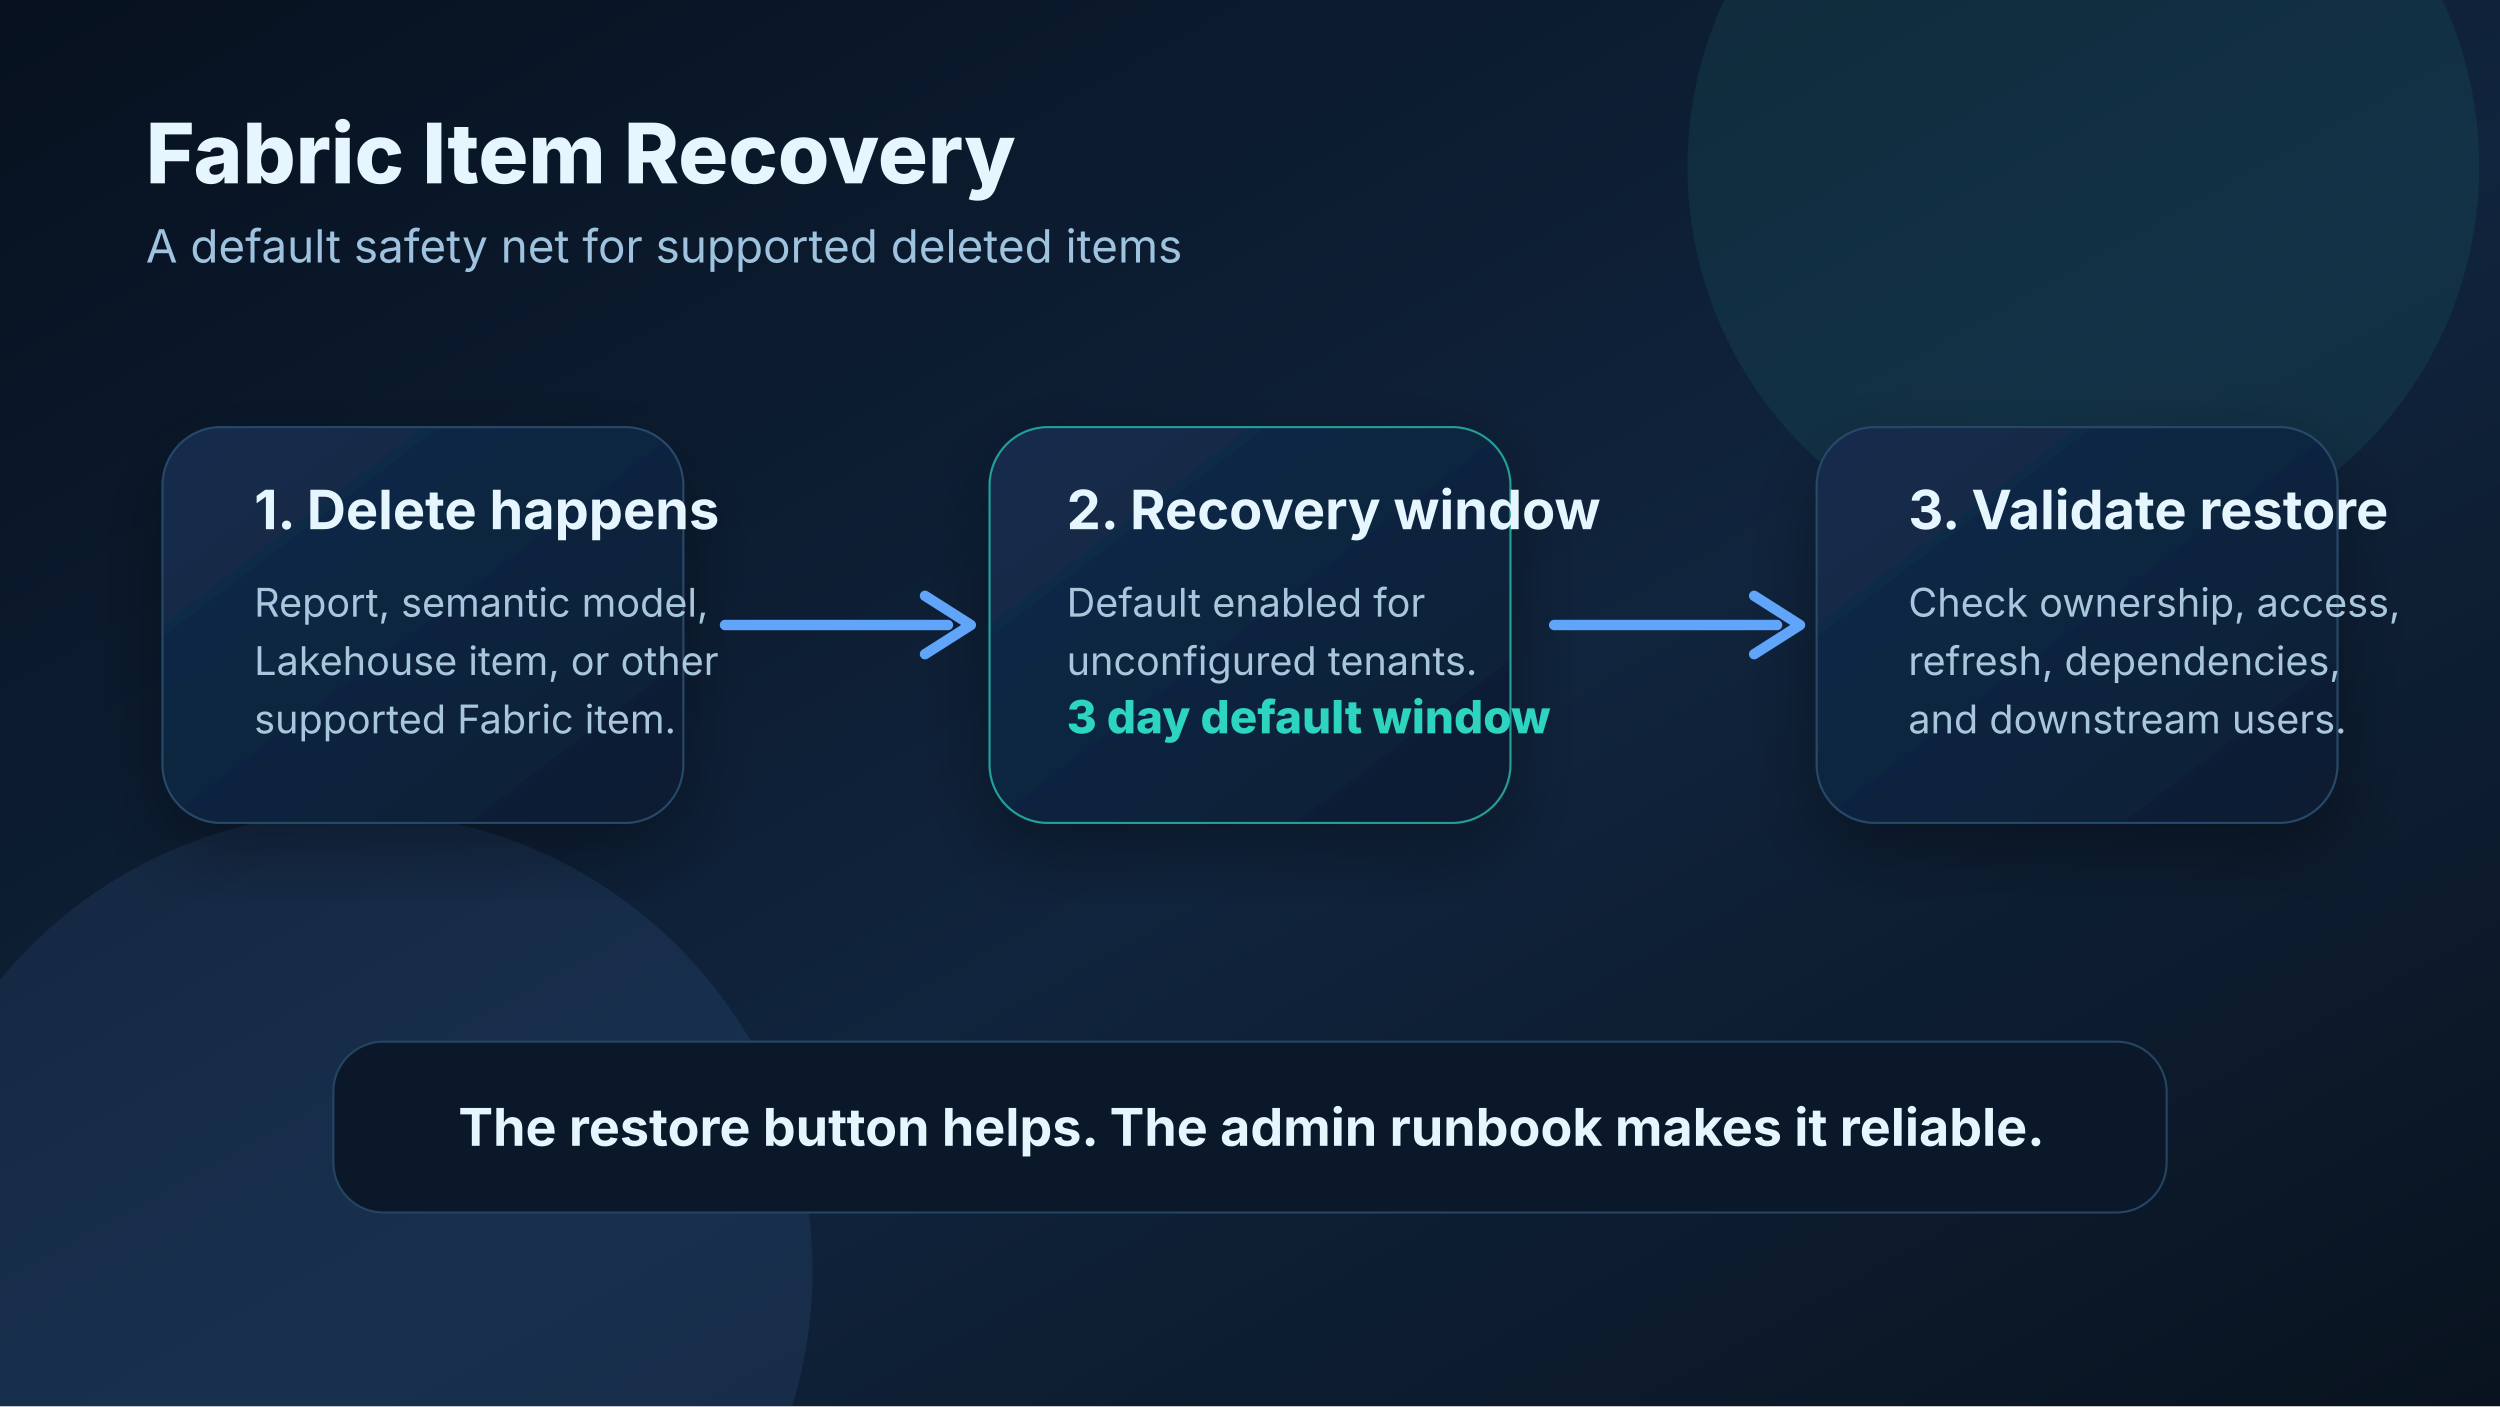
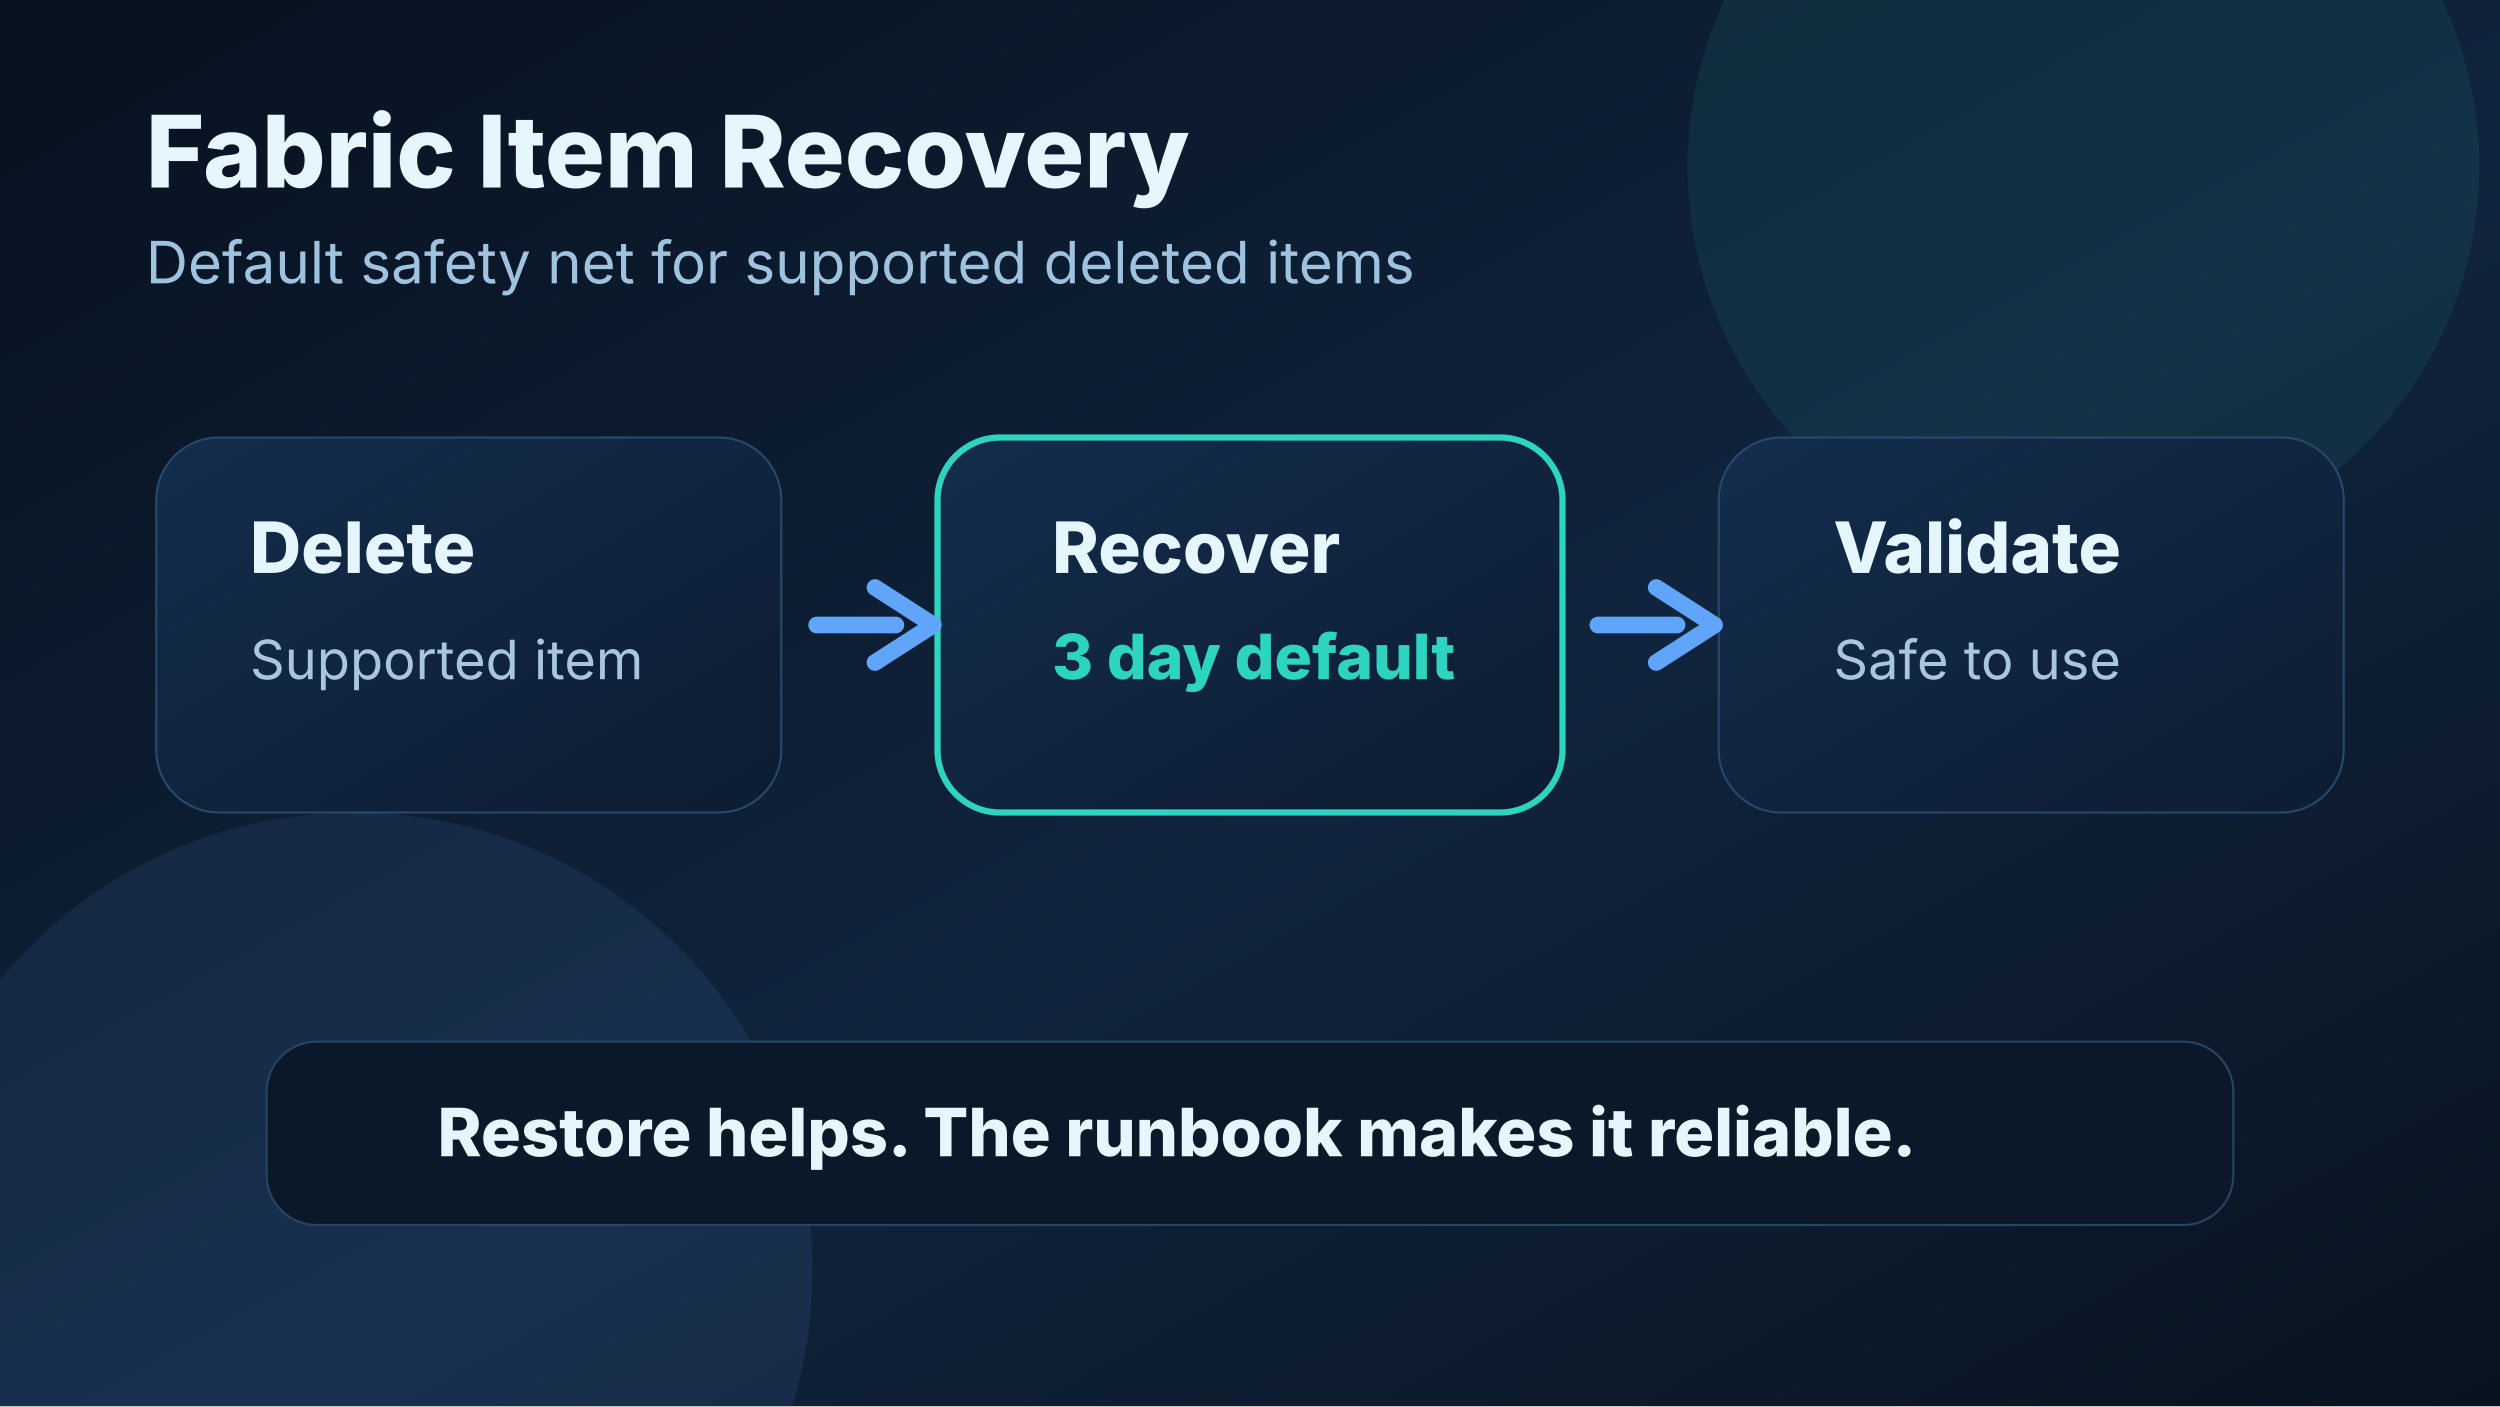
<svg xmlns="http://www.w3.org/2000/svg" width="1200" height="675" viewBox="0 0 1200 675" role="img" aria-labelledby="title desc">
  <defs>
    <linearGradient id="bg" x1="0" y1="0" x2="1" y2="1">
      <stop offset="0" stop-color="#07111f" />
      <stop offset="0.55" stop-color="#10243d" />
      <stop offset="1" stop-color="#09131f" />
    </linearGradient>
    <linearGradient id="card" x1="0" y1="0" x2="1" y2="1">
      <stop offset="0" stop-color="#132d4d" />
      <stop offset="1" stop-color="#0d1c31" />
    </linearGradient>
-     <filter id="shadow" x="-20%" y="-20%" width="140%" height="140%">
-       <feDropShadow dx="0" dy="14" stdDeviation="18" flood-color="#000" flood-opacity="0.34" />
-     </filter>
  </defs>
  <rect width="1200" height="675" fill="url(#bg)" />
  <circle cx="1000" cy="80" r="190" fill="#2dd4bf" opacity="0.08" />
  <circle cx="170" cy="610" r="220" fill="#60a5fa" opacity="0.09" />
-   <text x="70" y="88" fill="#e6f6ff" font-family="Inter, Segoe UI, Arial, sans-serif" font-size="40" font-weight="800">Fabric Item Recovery</text>
-   <text x="70" y="126" fill="#9fc3df" font-family="Inter, Segoe UI, Arial, sans-serif" font-size="22">A default safety net for supported deleted items</text>
-   <g filter="url(#shadow)">
-     <rect x="78" y="205" width="250" height="190" rx="28" fill="url(#card)" stroke="#284969" />
-     <rect x="475" y="205" width="250" height="190" rx="28" fill="url(#card)" stroke="#2dd4bf" stroke-opacity="0.7" />
-     <rect x="872" y="205" width="250" height="190" rx="28" fill="url(#card)" stroke="#284969" />
-   </g>
-   <text x="122" y="254" fill="#e6f6ff" font-family="Inter, Segoe UI, Arial, sans-serif" font-size="26" font-weight="750">1. Delete happens</text>
-   <text x="122" y="296" fill="#a9c7dc" font-family="Inter, Segoe UI, Arial, sans-serif" font-size="19">Report, semantic model,</text>
-   <text x="122" y="324" fill="#a9c7dc" font-family="Inter, Segoe UI, Arial, sans-serif" font-size="19">Lakehouse item, or other</text>
-   <text x="122" y="352" fill="#a9c7dc" font-family="Inter, Segoe UI, Arial, sans-serif" font-size="19">supported Fabric item.</text>
-   <text x="512" y="254" fill="#e6f6ff" font-family="Inter, Segoe UI, Arial, sans-serif" font-size="26" font-weight="750">2. Recovery window</text>
-   <text x="512" y="296" fill="#a9c7dc" font-family="Inter, Segoe UI, Arial, sans-serif" font-size="19">Default enabled for</text>
-   <text x="512" y="324" fill="#a9c7dc" font-family="Inter, Segoe UI, Arial, sans-serif" font-size="19">unconfigured tenants.</text>
-   <text x="512" y="352" fill="#2dd4bf" font-family="Inter, Segoe UI, Arial, sans-serif" font-size="22" font-weight="800">3 day default window</text>
-   <text x="916" y="254" fill="#e6f6ff" font-family="Inter, Segoe UI, Arial, sans-serif" font-size="26" font-weight="750">3. Validate restore</text>
-   <text x="916" y="296" fill="#a9c7dc" font-family="Inter, Segoe UI, Arial, sans-serif" font-size="19">Check ownership, access,</text>
-   <text x="916" y="324" fill="#a9c7dc" font-family="Inter, Segoe UI, Arial, sans-serif" font-size="19">refresh, dependencies,</text>
-   <text x="916" y="352" fill="#a9c7dc" font-family="Inter, Segoe UI, Arial, sans-serif" font-size="19">and downstream users.</text>
-   <path d="M348 300 H455" stroke="#60a5fa" stroke-width="5" stroke-linecap="round" />
-   <path d="M444 286 L466 300 L444 314" fill="none" stroke="#60a5fa" stroke-width="5" stroke-linecap="round" stroke-linejoin="round" />
-   <path d="M746 300 H853" stroke="#60a5fa" stroke-width="5" stroke-linecap="round" />
-   <path d="M842 286 L864 300 L842 314" fill="none" stroke="#60a5fa" stroke-width="5" stroke-linecap="round" stroke-linejoin="round" />
-   <rect x="160" y="500" width="880" height="82" rx="24" fill="#0b1829" stroke="#254562" />
-   <text x="220" y="550" fill="#e6f6ff" font-family="Inter, Segoe UI, Arial, sans-serif" font-size="25" font-weight="750">The restore button helps. The admin runbook makes it reliable.</text>
+   <text x="70" y="90" fill="#e6f6ff" font-family="Inter, Segoe UI, Arial, sans-serif" font-size="48" font-weight="800">Fabric Item Recovery</text>
+   <text x="70" y="136" fill="#9fc3df" font-family="Inter, Segoe UI, Arial, sans-serif" font-size="28">Default safety net for supported deleted items</text>
+   <rect x="75" y="210" width="300" height="180" rx="30" fill="url(#card)" stroke="#284969" />
+   <rect x="450" y="210" width="300" height="180" rx="30" fill="url(#card)" stroke="#2dd4bf" stroke-width="3" />
+   <rect x="825" y="210" width="300" height="180" rx="30" fill="url(#card)" stroke="#284969" />
+   <text x="120" y="275" fill="#e6f6ff" font-family="Inter, Segoe UI, Arial, sans-serif" font-size="34" font-weight="800">Delete</text>
+   <text x="120" y="326" fill="#a9c7dc" font-family="Inter, Segoe UI, Arial, sans-serif" font-size="26">Supported item</text>
+   <text x="505" y="275" fill="#e6f6ff" font-family="Inter, Segoe UI, Arial, sans-serif" font-size="34" font-weight="800">Recover</text>
+   <text x="505" y="326" fill="#2dd4bf" font-family="Inter, Segoe UI, Arial, sans-serif" font-size="30" font-weight="800">3 day default</text>
+   <text x="880" y="275" fill="#e6f6ff" font-family="Inter, Segoe UI, Arial, sans-serif" font-size="34" font-weight="800">Validate</text>
+   <text x="880" y="326" fill="#a9c7dc" font-family="Inter, Segoe UI, Arial, sans-serif" font-size="26">Safe to use</text>
+   <path d="M392 300 H430" stroke="#60a5fa" stroke-width="8" stroke-linecap="round" />
+   <path d="M420 282 L448 300 L420 318" fill="none" stroke="#60a5fa" stroke-width="8" stroke-linecap="round" stroke-linejoin="round" />
+   <path d="M767 300 H805" stroke="#60a5fa" stroke-width="8" stroke-linecap="round" />
+   <path d="M795 282 L823 300 L795 318" fill="none" stroke="#60a5fa" stroke-width="8" stroke-linecap="round" stroke-linejoin="round" />
+   <rect x="128" y="500" width="944" height="88" rx="24" fill="#0b1829" stroke="#254562" />
+   <text x="210" y="555" fill="#e6f6ff" font-family="Inter, Segoe UI, Arial, sans-serif" font-size="32" font-weight="800">Restore helps. The runbook makes it reliable.</text>
</svg>
